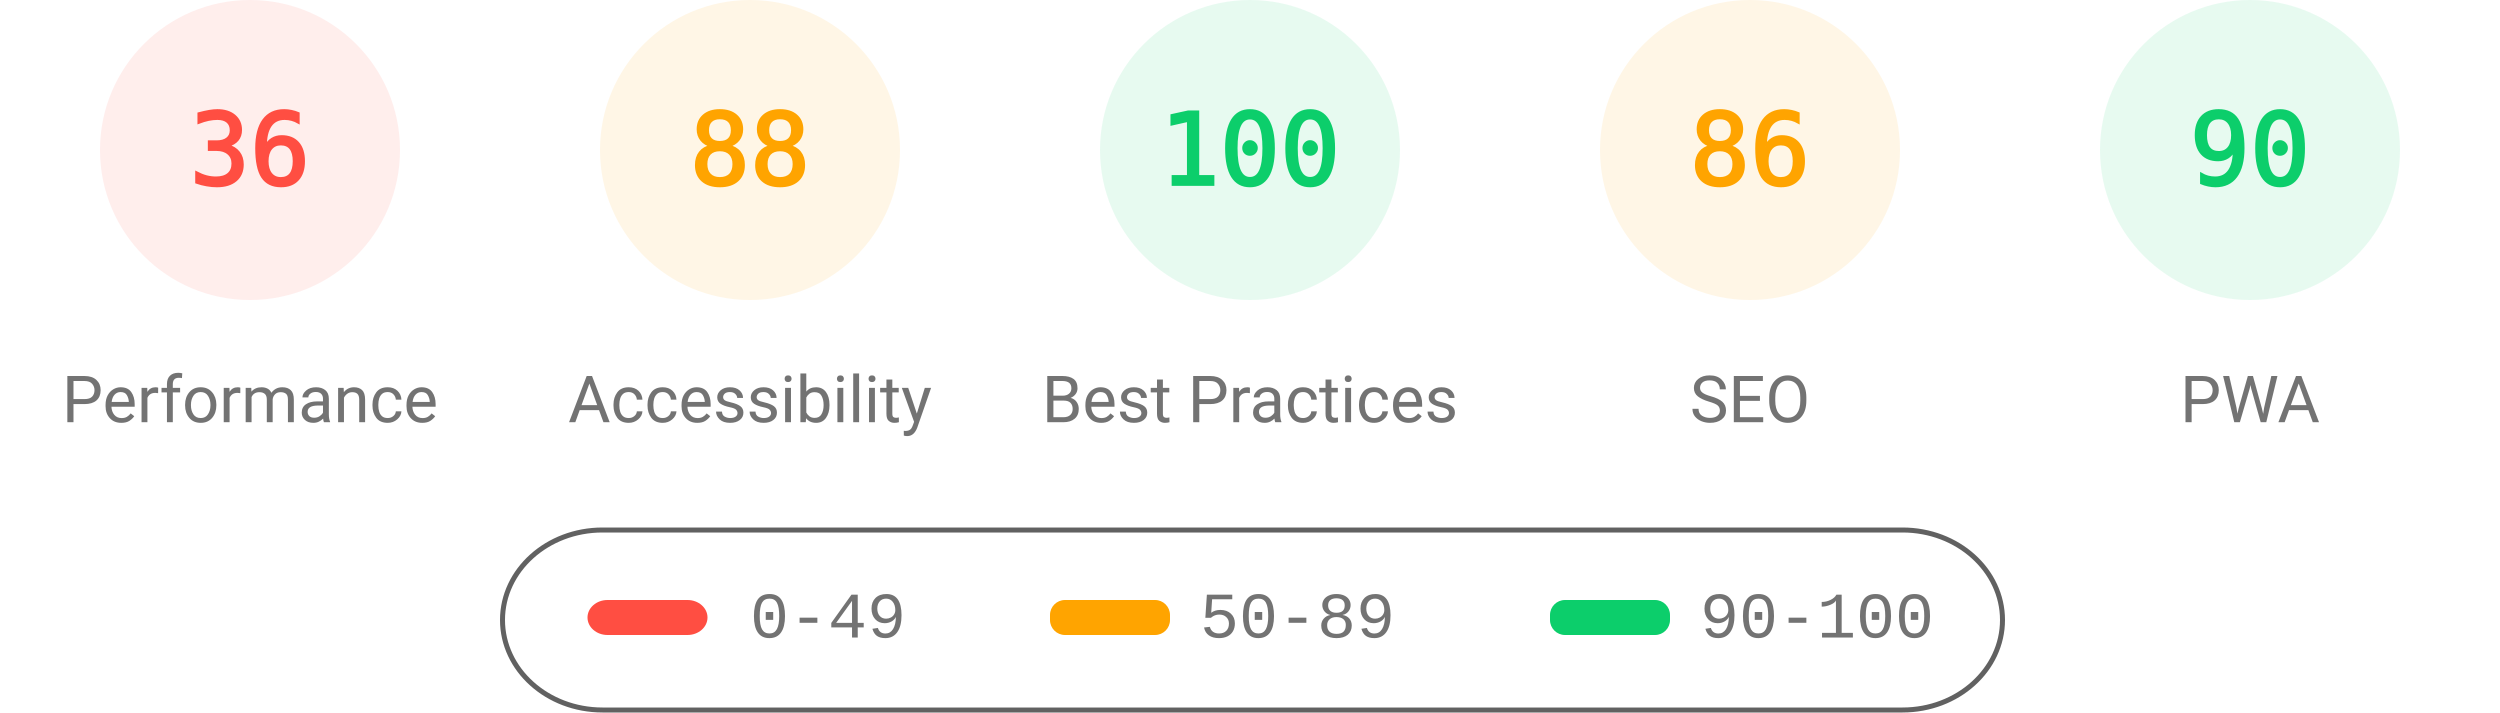
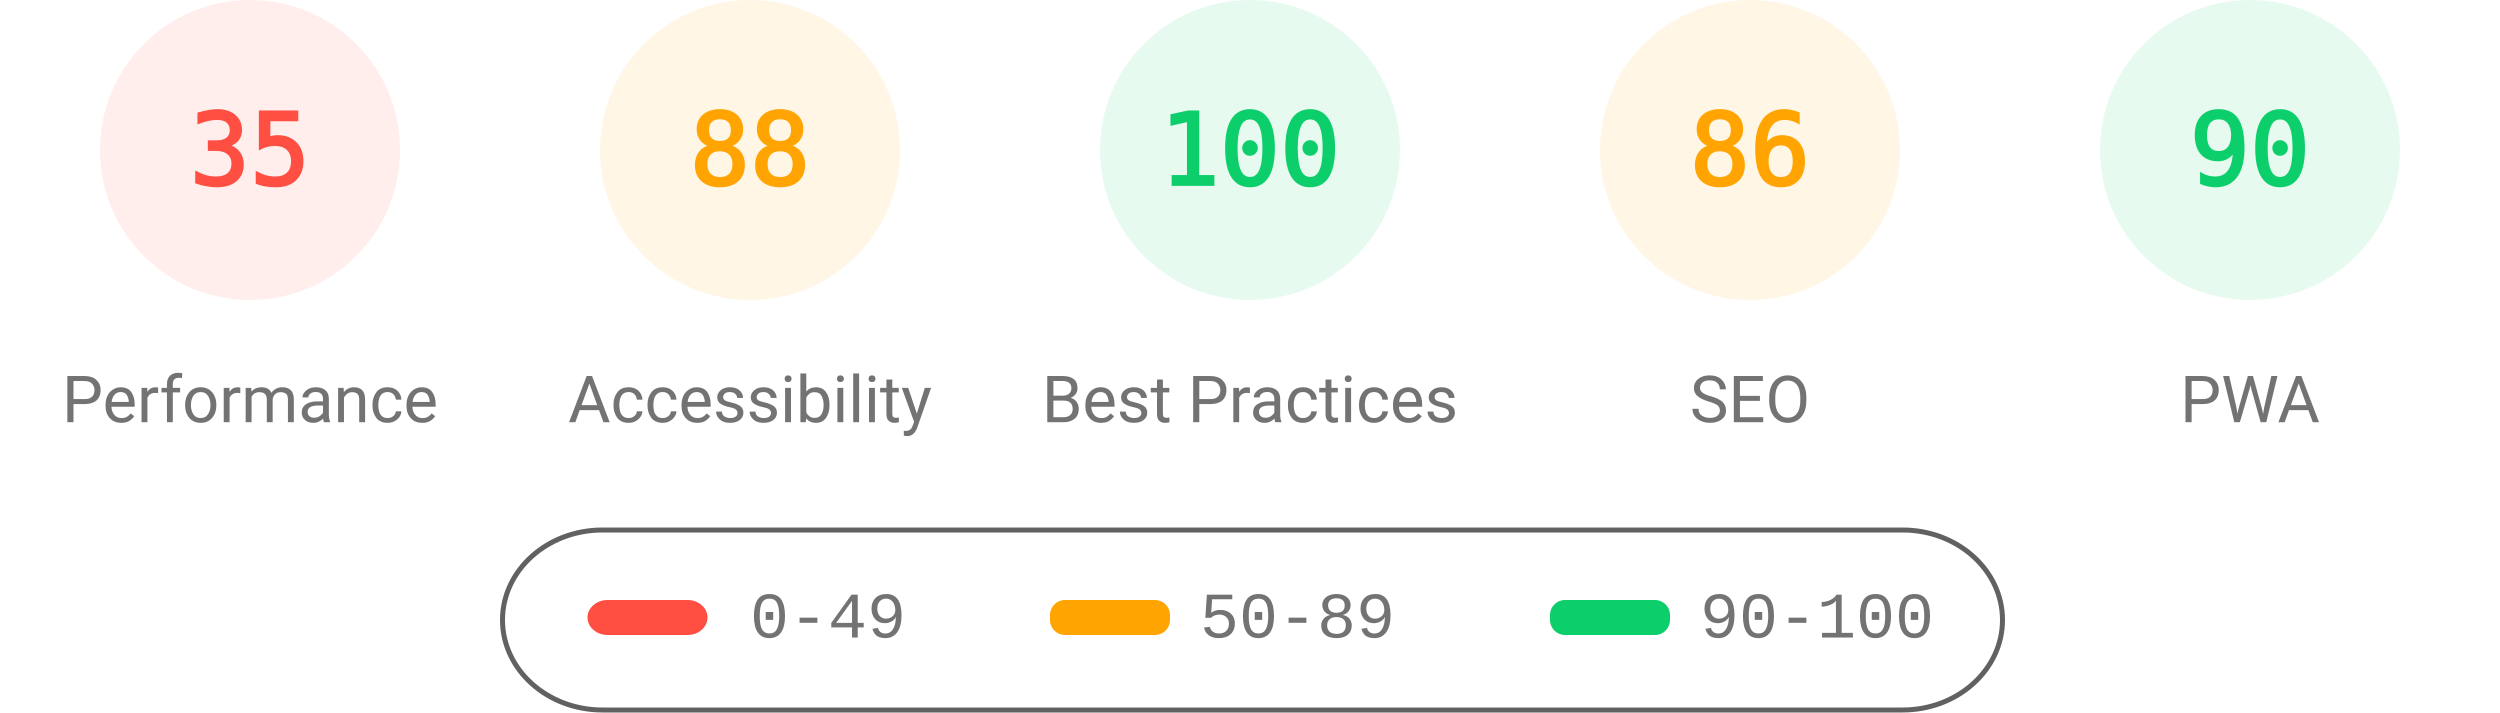
<svg xmlns="http://www.w3.org/2000/svg" fill="none" width="1000" height="285">
  <style>.gauge-base{opacity:.1}.gauge-arc{fill:none;animation-delay:250ms;stroke-linecap:round;transform:rotate(-90deg);transform-origin:100px 60px;animation:load-gauge 1s ease forwards}.guage-text{font-size:40px;font-family:monospace;text-align:center}.guage-red{color:#ff4e42;fill:#ff4e42;stroke:#ff4e42}.guage-orange{color:#ffa400;fill:#ffa400;stroke:#ffa400}.guage-green{color:#0cce6b;fill:#0cce6b;stroke:#0cce6b}.guage-undefined{color:#5c5c5c;fill:#5c5c5c;stroke:#5c5c5c}.guage-title{color:#737373;fill:#737373;stroke:none;font-size:26px;line-height:26px;font-family:Roboto,Halvetica,Arial,sans-serif}@keyframes load-gauge{from{stroke-dasharray:0 352.858}}</style>
  <svg class="guage-div guage-perf guage-red" viewBox="0 0 200 200" width="200" height="200">
    <circle class="gauge-base" r="56" cx="100" cy="60" stroke-width="8" />
-     <circle class="gauge-arc guage-arc-1" r="56" cx="100" cy="60" stroke-width="8" style="stroke-dasharray:126.669,351.858" />
-     <text class="guage-text" x="100" y="60" alignment-baseline="central" dominant-baseline="central" text-anchor="middle">36</text>
+     <circle class="gauge-arc guage-arc-1" r="56" cx="100" cy="60" stroke-width="8" style="stroke-dasharray:123.15,351.858" />
+     <text class="guage-text" x="100" y="60" alignment-baseline="central" dominant-baseline="central" text-anchor="middle">35</text>
    <text class="guage-title" x="100" y="160" alignment-baseline="central" dominant-baseline="central" text-anchor="middle">Performance</text>
  </svg>
  <svg class="guage-div guage-acc guage-orange" viewBox="0 0 200 200" width="200" height="200" x="200">
    <circle class="gauge-base" r="56" cx="100" cy="60" stroke-width="8" />
    <circle class="gauge-arc guage-arc-2" r="56" cx="100" cy="60" stroke-width="8" style="stroke-dasharray:309.635,351.858" />
    <text class="guage-text" x="100" y="60" alignment-baseline="central" dominant-baseline="central" text-anchor="middle">88</text>
    <text class="guage-title" x="100" y="160" alignment-baseline="central" dominant-baseline="central" text-anchor="middle">Accessibility</text>
  </svg>
  <svg class="guage-div guage-best guage-green" viewBox="0 0 200 200" width="200" height="200" x="400">
    <circle class="gauge-base" r="56" cx="100" cy="60" stroke-width="8" />
    <circle class="gauge-arc guage-arc-3" r="56" cx="100" cy="60" stroke-width="8" style="stroke-dasharray:351.858,351.858" />
    <text class="guage-text" x="100" y="60" alignment-baseline="central" dominant-baseline="central" text-anchor="middle">100</text>
    <text class="guage-title" x="100" y="160" alignment-baseline="central" dominant-baseline="central" text-anchor="middle">Best Practices</text>
  </svg>
  <svg class="guage-div guage-seo guage-orange" viewBox="0 0 200 200" width="200" height="200" x="600">
    <circle class="gauge-base" r="56" cx="100" cy="60" stroke-width="8" />
    <circle class="gauge-arc guage-arc-4" r="56" cx="100" cy="60" stroke-width="8" style="stroke-dasharray:302.598,351.858" />
    <text class="guage-text" x="100" y="60" alignment-baseline="central" dominant-baseline="central" text-anchor="middle">86</text>
    <text class="guage-title" x="100" y="160" alignment-baseline="central" dominant-baseline="central" text-anchor="middle">SEO</text>
  </svg>
  <svg class="guage-div guage-pwa guage-green" viewBox="0 0 200 200" width="200" height="200" x="800">
    <circle class="gauge-base" r="56" cx="100" cy="60" stroke-width="8" />
    <circle class="gauge-arc guage-arc-4" r="56" cx="100" cy="60" stroke-width="8" style="stroke-dasharray:316.672,351.858" />
    <text class="guage-text" x="100" y="60" alignment-baseline="central" dominant-baseline="central" text-anchor="middle">90</text>
    <text class="guage-title" x="100" y="160" alignment-baseline="central" dominant-baseline="central" text-anchor="middle">PWA</text>
  </svg>
  <svg width="604" height="76" x="200" y="210">
    <path fill="none" id="canvas_background" d="M-1-1h604v80H-1z" />
    <rect fill-opacity="0" stroke="#616161" stroke-width="2" rx="40" id="svg_2" height="72" width="600" y="2" x="1" fill="#000" />
    <rect stroke="#000" rx="8" id="svg_3" height="14" width="48" y="30" x="35" stroke-opacity="null" stroke-width="0" fill="#ff4e42" />
    <rect stroke="#000" rx="6" id="svg_4" height="14" width="48" y="30" x="220" stroke-opacity="null" stroke-width="0" fill="#ffa400" />
    <rect stroke="#000" rx="6" id="svg_5" height="14" width="48" y="30" x="420" stroke-opacity="null" stroke-width="0" fill="#0cce6b" />
    <text xml:space="preserve" text-anchor="start" font-family="'Courier New', Courier, monospace" font-size="26" id="svg_6" y="45" x="100" stroke-opacity="null" stroke-width="0" stroke="#000" fill="#737373">0-49</text>
    <text xml:space="preserve" text-anchor="start" font-family="'Courier New', Courier, monospace" font-size="26" id="svg_7" y="45" x="280" stroke-opacity="null" stroke-width="0" stroke="#000" fill="#737373">50-89</text>
    <text xml:space="preserve" text-anchor="start" font-family="'Courier New', Courier, monospace" font-size="26" id="svg_8" y="45" x="480" stroke-opacity="null" stroke-width="0" stroke="#000" fill="#737373">90-100</text>
  </svg>
</svg>
